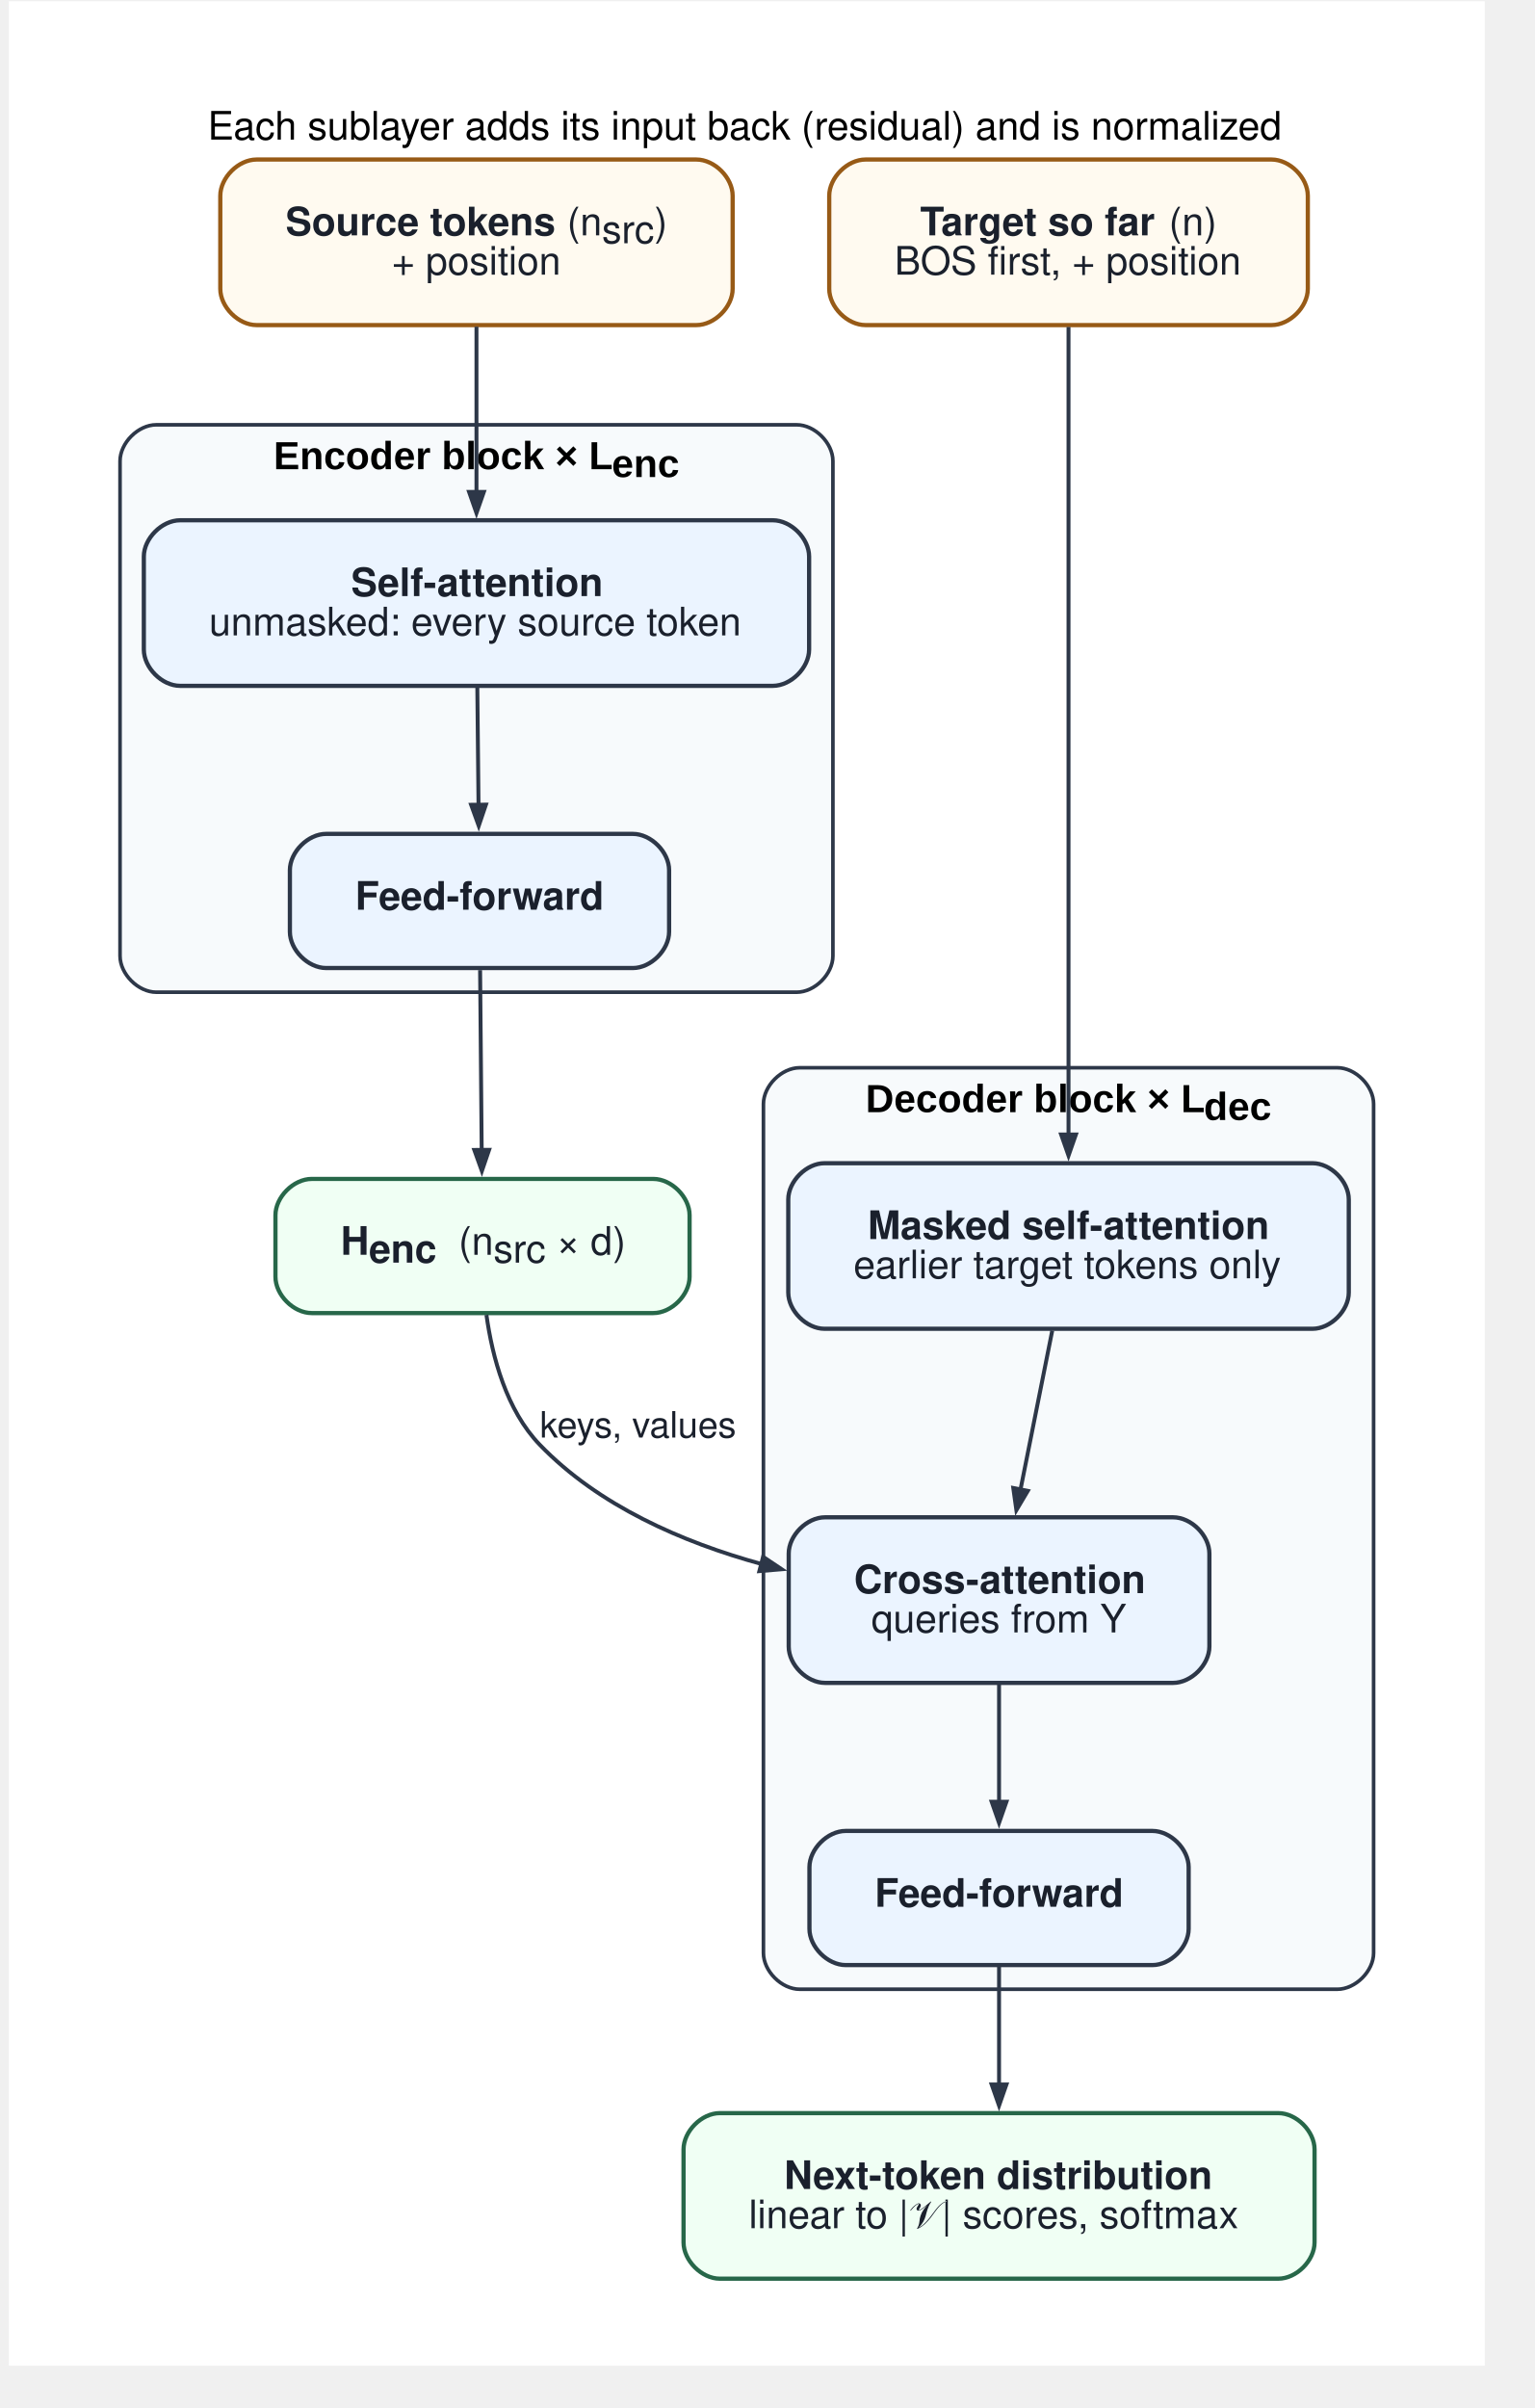
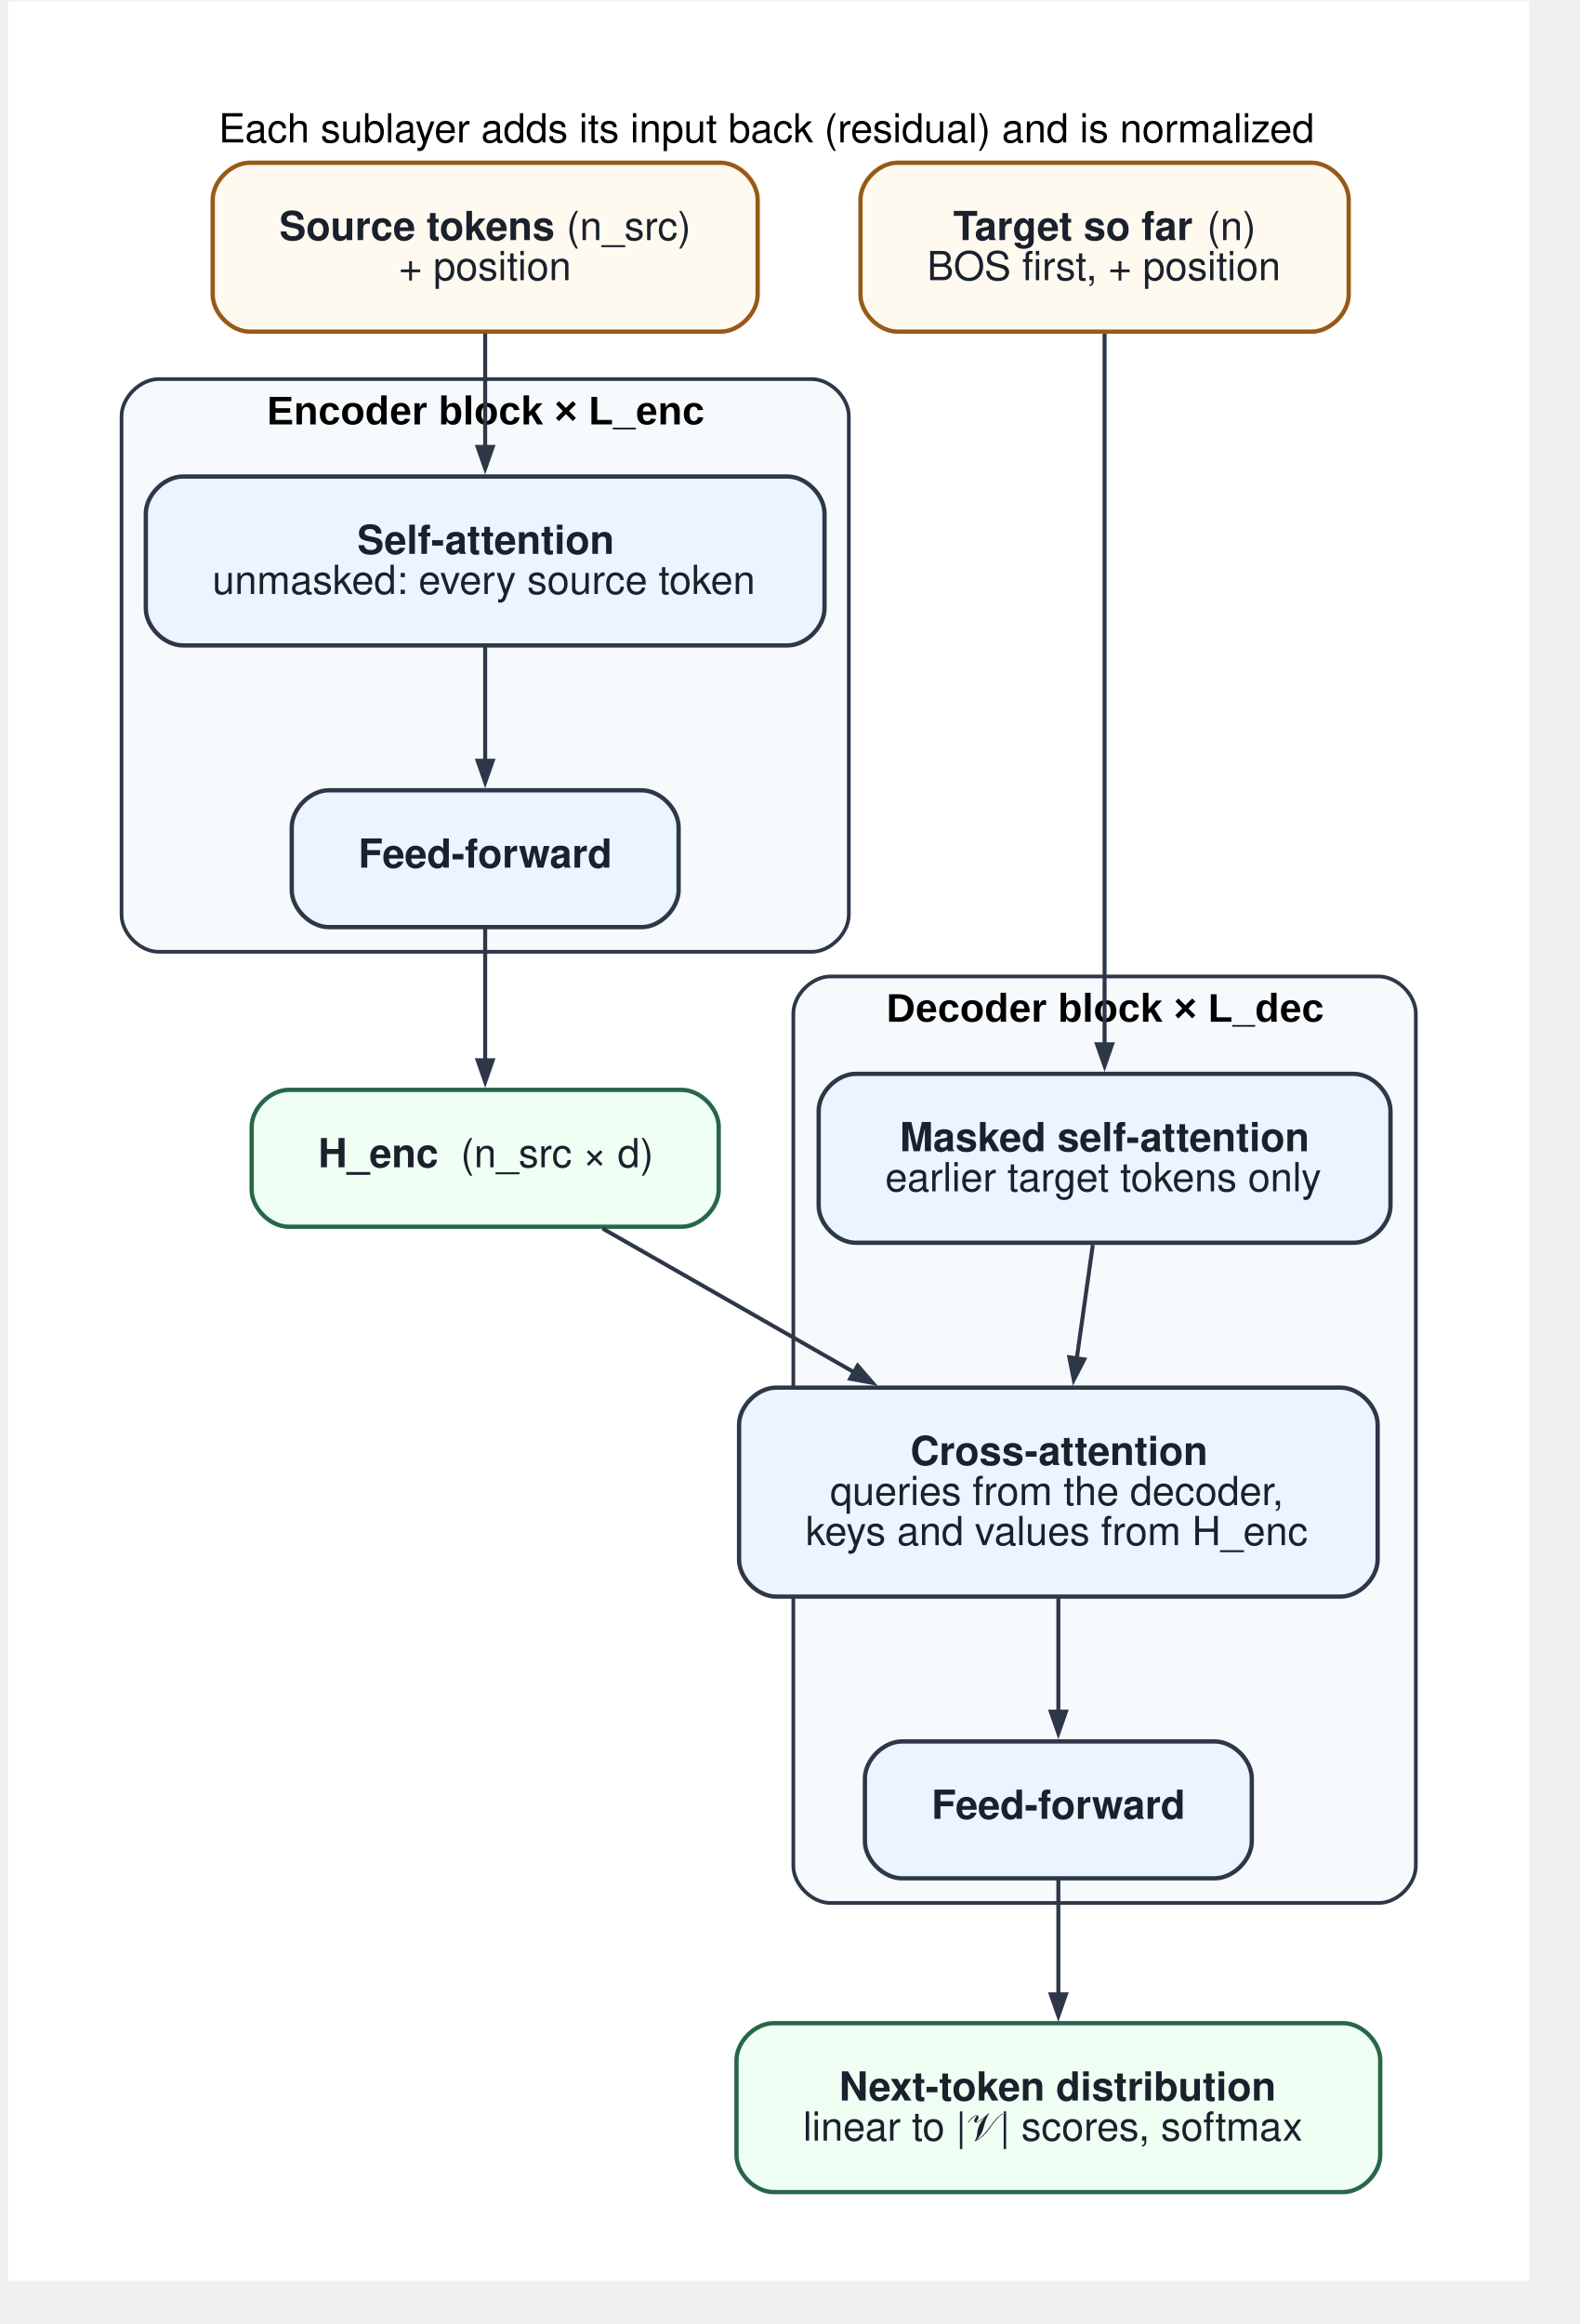
- <svg xmlns="http://www.w3.org/2000/svg" width="517" height="811" viewBox="14.00 14.00 503.00 797.00">
-   <g id="graph0" class="graph" transform="scale(1 1) rotate(0) translate(43.2 768.2)">
-     <polygon fill="#ffffff" stroke="none" points="-28.8,28.8 -28.8,-753.8 459.8,-753.8 459.8,28.8 -28.8,28.8" />
-     <text xml:space="preserve" text-anchor="start" x="37.02" y="-708" font-family="Helvetica,sans-Serif" font-size="13.00">Each sublayer adds its input back (residual) and is normalized</text>
+ <svg xmlns="http://www.w3.org/2000/svg" width="522" height="768" viewBox="14.00 14.00 508.00 754.00">
+   <g id="graph0" class="graph" transform="scale(1 1) rotate(0) translate(43.2 725.2)">
+     <polygon fill="#ffffff" stroke="none" points="-28.8,28.8 -28.8,-710.8 464.8,-710.8 464.8,28.8 -28.8,28.8" />
+     <text xml:space="preserve" text-anchor="start" x="39.52" y="-665" font-family="Helvetica,sans-Serif" font-size="13.00">Each sublayer adds its input back (residual) and is normalized</text>
    <g id="clust2" class="cluster">
-       <path fill="#f7fafc" stroke="#2d3748" stroke-width="1.2" d="M20,-425.8C20,-425.8 232,-425.8 232,-425.8 238,-425.8 244,-431.8 244,-437.8 244,-437.8 244,-601.6 244,-601.6 244,-607.6 238,-613.6 232,-613.6 232,-613.6 20,-613.6 20,-613.6 14,-613.6 8,-607.6 8,-601.6 8,-601.6 8,-437.8 8,-437.8 8,-431.8 14,-425.8 20,-425.8" />
-       <text xml:space="preserve" text-anchor="start" x="58.82" y="-598.9" font-family="Arial" font-weight="bold" font-size="13.00">Encoder block × L</text>
-       <text xml:space="preserve" text-anchor="start" x="170.78" y="-598.9" font-family="Arial" font-weight="bold" baseline-shift="sub" font-size="13.00">enc</text>
+       <path fill="#f7fafc" stroke="#2d3748" stroke-width="1.2" d="M20,-402.4C20,-402.4 232,-402.4 232,-402.4 238,-402.4 244,-408.4 244,-414.4 244,-414.4 244,-576.2 244,-576.2 244,-582.2 238,-588.2 232,-588.2 232,-588.2 20,-588.2 20,-588.2 14,-588.2 8,-582.2 8,-576.2 8,-576.2 8,-414.4 8,-414.4 8,-408.4 14,-402.4 20,-402.4" />
+       <text xml:space="preserve" text-anchor="start" x="55.2" y="-573.5" font-family="Arial" font-weight="bold" font-size="13.00">Encoder block × L_enc</text>
    </g>
    <g id="clust3" class="cluster">
-       <path fill="#f7fafc" stroke="#2d3748" stroke-width="1.2" d="M233,-95.8C233,-95.8 411,-95.8 411,-95.8 417,-95.8 423,-101.8 423,-107.8 423,-107.8 423,-388.8 423,-388.8 423,-394.8 417,-400.8 411,-400.8 411,-400.8 233,-400.8 233,-400.8 227,-400.8 221,-394.8 221,-388.8 221,-388.8 221,-107.8 221,-107.8 221,-101.8 227,-95.8 233,-95.8" />
-       <text xml:space="preserve" text-anchor="start" x="254.81" y="-386.1" font-family="Arial" font-weight="bold" font-size="13.00">Decoder block × L</text>
-       <text xml:space="preserve" text-anchor="start" x="366.79" y="-386.1" font-family="Arial" font-weight="bold" baseline-shift="sub" font-size="13.00">dec</text>
+       <path fill="#f7fafc" stroke="#2d3748" stroke-width="1.2" d="M238,-93.8C238,-93.8 416,-93.8 416,-93.8 422,-93.8 428,-99.8 428,-105.8 428,-105.8 428,-382.4 428,-382.4 428,-388.4 422,-394.4 416,-394.4 416,-394.4 238,-394.4 238,-394.4 232,-394.4 226,-388.4 226,-382.4 226,-382.4 226,-105.8 226,-105.8 226,-99.8 232,-93.8 238,-93.8" />
+       <text xml:space="preserve" text-anchor="start" x="256.2" y="-379.7" font-family="Arial" font-weight="bold" font-size="13.00">Decoder block × L_dec</text>
    </g>
    <g id="node1" class="node">
-       <path fill="#fffaf0" stroke="#975a16" stroke-width="1.4" d="M198.81,-701.4C198.81,-701.4 53.19,-701.4 53.19,-701.4 47.19,-701.4 41.19,-695.4 41.19,-689.4 41.19,-689.4 41.19,-658.6 41.19,-658.6 41.19,-652.6 47.19,-646.6 53.19,-646.6 53.19,-646.6 198.81,-646.6 198.81,-646.6 204.81,-646.6 210.81,-652.6 210.81,-658.6 210.81,-658.6 210.81,-689.4 210.81,-689.4 210.81,-695.4 204.81,-701.4 198.81,-701.4" />
-       <text xml:space="preserve" text-anchor="start" x="62.79" y="-676.3" font-family="Helvetica,sans-Serif" font-weight="bold" font-size="13.00" fill="#1a202c">Source tokens</text>
-       <text xml:space="preserve" text-anchor="start" x="152.38" y="-676.3" font-family="Helvetica,sans-Serif" font-size="13.00" fill="#1a202c"> (n</text>
-       <text xml:space="preserve" text-anchor="start" x="167.55" y="-676.3" font-family="Helvetica,sans-Serif" baseline-shift="sub" font-size="13.00" fill="#1a202c">src</text>
-       <text xml:space="preserve" text-anchor="start" x="184.88" y="-676.3" font-family="Helvetica,sans-Serif" font-size="13.00" fill="#1a202c">)</text>
-       <text xml:space="preserve" text-anchor="start" x="97.99" y="-663.3" font-family="Helvetica,sans-Serif" font-size="13.00" fill="#1a202c">+ position</text>
+       <path fill="#fffaf0" stroke="#975a16" stroke-width="1.4" d="M202.42,-658.4C202.42,-658.4 49.58,-658.4 49.58,-658.4 43.58,-658.4 37.58,-652.4 37.58,-646.4 37.58,-646.4 37.58,-615.6 37.58,-615.6 37.58,-609.6 43.58,-603.6 49.58,-603.6 49.58,-603.6 202.42,-603.6 202.42,-603.6 208.42,-603.6 214.42,-609.6 214.42,-615.6 214.42,-615.6 214.42,-646.4 214.42,-646.4 214.42,-652.4 208.42,-658.4 202.42,-658.4" />
+       <text xml:space="preserve" text-anchor="start" x="59.18" y="-633.3" font-family="Helvetica,sans-Serif" font-weight="bold" font-size="13.00" fill="#1a202c">Source tokens</text>
+       <text xml:space="preserve" text-anchor="start" x="148.76" y="-633.3" font-family="Helvetica,sans-Serif" font-size="13.00" fill="#1a202c"> (n_src)</text>
+       <text xml:space="preserve" text-anchor="start" x="97.99" y="-620.3" font-family="Helvetica,sans-Serif" font-size="13.00" fill="#1a202c">+ position</text>
    </g>
    <g id="node3" class="node">
-       <path fill="#ebf4ff" stroke="#2d3748" stroke-width="1.4" d="M224.12,-582C224.12,-582 27.88,-582 27.88,-582 21.88,-582 15.88,-576 15.88,-570 15.88,-570 15.88,-539.2 15.88,-539.2 15.88,-533.2 21.88,-527.2 27.88,-527.2 27.88,-527.2 224.12,-527.2 224.12,-527.2 230.12,-527.2 236.12,-533.2 236.12,-539.2 236.12,-539.2 236.12,-570 236.12,-570 236.12,-576 230.12,-582 224.12,-582" />
-       <text xml:space="preserve" text-anchor="start" x="84.47" y="-556.9" font-family="Helvetica,sans-Serif" font-weight="bold" font-size="13.00" fill="#1a202c">Self-attention</text>
-       <text xml:space="preserve" text-anchor="start" x="37.48" y="-543.9" font-family="Helvetica,sans-Serif" font-size="13.00" fill="#1a202c">unmasked: every source token</text>
+       <path fill="#ebf4ff" stroke="#2d3748" stroke-width="1.4" d="M224.12,-556.6C224.12,-556.6 27.88,-556.6 27.88,-556.6 21.88,-556.6 15.88,-550.6 15.88,-544.6 15.88,-544.6 15.88,-513.8 15.88,-513.8 15.88,-507.8 21.88,-501.8 27.88,-501.8 27.88,-501.8 224.12,-501.8 224.12,-501.8 230.12,-501.8 236.12,-507.8 236.12,-513.8 236.12,-513.8 236.12,-544.6 236.12,-544.6 236.12,-550.6 230.12,-556.6 224.12,-556.6" />
+       <text xml:space="preserve" text-anchor="start" x="84.47" y="-531.5" font-family="Helvetica,sans-Serif" font-weight="bold" font-size="13.00" fill="#1a202c">Self-attention</text>
+       <text xml:space="preserve" text-anchor="start" x="37.48" y="-518.5" font-family="Helvetica,sans-Serif" font-size="13.00" fill="#1a202c">unmasked: every source token</text>
    </g>
    <g id="edge1" class="edge">
-       <path fill="none" stroke="#2d3748" stroke-width="1.3" d="M126,-646.07C126,-629.81 126,-608.9 126,-591.28" />
-       <polygon fill="#2d3748" stroke="#2d3748" stroke-width="1.3" points="128.45,-591.38 126,-584.38 123.55,-591.38 128.45,-591.38" />
+       <path fill="none" stroke="#2d3748" stroke-width="1.3" d="M126,-602.99C126,-591.57 126,-578.09 126,-565.87" />
+       <polygon fill="#2d3748" stroke="#2d3748" stroke-width="1.3" points="128.45,-566.2 126,-559.2 123.55,-566.2 128.45,-566.2" />
    </g>
    <g id="node2" class="node">
-       <path fill="#fffaf0" stroke="#975a16" stroke-width="1.4" d="M389.22,-701.4C389.22,-701.4 254.78,-701.4 254.78,-701.4 248.78,-701.4 242.78,-695.4 242.78,-689.4 242.78,-689.4 242.78,-658.6 242.78,-658.6 242.78,-652.6 248.78,-646.6 254.78,-646.6 254.78,-646.6 389.22,-646.6 389.22,-646.6 395.22,-646.6 401.22,-652.6 401.22,-658.6 401.22,-658.6 401.22,-689.4 401.22,-689.4 401.22,-695.4 395.22,-701.4 389.22,-701.4" />
-       <text xml:space="preserve" text-anchor="start" x="272.88" y="-676.3" font-family="Helvetica,sans-Serif" font-weight="bold" font-size="13.00" fill="#1a202c">Target so far</text>
-       <text xml:space="preserve" text-anchor="start" x="351.62" y="-676.3" font-family="Helvetica,sans-Serif" font-size="13.00" fill="#1a202c"> (n)</text>
-       <text xml:space="preserve" text-anchor="start" x="264.38" y="-663.3" font-family="Helvetica,sans-Serif" font-size="13.00" fill="#1a202c">BOS first, + position</text>
+       <path fill="#fffaf0" stroke="#975a16" stroke-width="1.4" d="M394.22,-658.4C394.22,-658.4 259.78,-658.4 259.78,-658.4 253.78,-658.4 247.78,-652.4 247.78,-646.4 247.78,-646.4 247.78,-615.6 247.78,-615.6 247.78,-609.6 253.78,-603.6 259.78,-603.6 259.78,-603.6 394.22,-603.6 394.22,-603.6 400.22,-603.6 406.22,-609.6 406.22,-615.6 406.22,-615.6 406.22,-646.4 406.22,-646.4 406.22,-652.4 400.22,-658.4 394.22,-658.4" />
+       <text xml:space="preserve" text-anchor="start" x="277.88" y="-633.3" font-family="Helvetica,sans-Serif" font-weight="bold" font-size="13.00" fill="#1a202c">Target so far</text>
+       <text xml:space="preserve" text-anchor="start" x="356.62" y="-633.3" font-family="Helvetica,sans-Serif" font-size="13.00" fill="#1a202c"> (n)</text>
+       <text xml:space="preserve" text-anchor="start" x="269.38" y="-620.3" font-family="Helvetica,sans-Serif" font-size="13.00" fill="#1a202c">BOS first, + position</text>
    </g>
    <g id="node5" class="node">
-       <path fill="#ebf4ff" stroke="#2d3748" stroke-width="1.4" d="M402.78,-369.2C402.78,-369.2 241.22,-369.2 241.22,-369.2 235.22,-369.2 229.22,-363.2 229.22,-357.2 229.22,-357.2 229.22,-326.4 229.22,-326.4 229.22,-320.4 235.22,-314.4 241.22,-314.4 241.22,-314.4 402.78,-314.4 402.78,-314.4 408.78,-314.4 414.78,-320.4 414.78,-326.4 414.78,-326.4 414.78,-357.2 414.78,-357.2 414.78,-363.2 408.78,-369.2 402.78,-369.2" />
-       <text xml:space="preserve" text-anchor="start" x="255.54" y="-344.1" font-family="Helvetica,sans-Serif" font-weight="bold" font-size="13.00" fill="#1a202c">Masked self-attention</text>
-       <text xml:space="preserve" text-anchor="start" x="250.82" y="-331.1" font-family="Helvetica,sans-Serif" font-size="13.00" fill="#1a202c">earlier target tokens only</text>
+       <path fill="#ebf4ff" stroke="#2d3748" stroke-width="1.4" d="M407.78,-362.8C407.78,-362.8 246.22,-362.8 246.22,-362.8 240.22,-362.8 234.22,-356.8 234.22,-350.8 234.22,-350.8 234.22,-320 234.22,-320 234.22,-314 240.22,-308 246.22,-308 246.22,-308 407.78,-308 407.78,-308 413.78,-308 419.78,-314 419.78,-320 419.78,-320 419.78,-350.8 419.78,-350.8 419.78,-356.8 413.78,-362.8 407.78,-362.8" />
+       <text xml:space="preserve" text-anchor="start" x="260.54" y="-337.7" font-family="Helvetica,sans-Serif" font-weight="bold" font-size="13.00" fill="#1a202c">Masked self-attention</text>
+       <text xml:space="preserve" text-anchor="start" x="255.82" y="-324.7" font-family="Helvetica,sans-Serif" font-size="13.00" fill="#1a202c">earlier target tokens only</text>
    </g>
    <g id="edge4" class="edge">
-       <path fill="none" stroke="#2d3748" stroke-width="1.3" d="M322,-645.98C322,-586.69 322,-445.21 322,-378.62" />
-       <polygon fill="#2d3748" stroke="#2d3748" stroke-width="1.3" points="324.45,-378.7 322,-371.7 319.55,-378.7 324.45,-378.7" />
+       <path fill="none" stroke="#2d3748" stroke-width="1.3" d="M327,-602.91C327,-549.7 327,-431.6 327,-372.11" />
+       <polygon fill="#2d3748" stroke="#2d3748" stroke-width="1.3" points="329.45,-372.4 327,-365.4 324.55,-372.4 329.45,-372.4" />
    </g>
    <g id="node4" class="node">
-       <path fill="#ebf4ff" stroke="#2d3748" stroke-width="1.4" d="M177.77,-478.2C177.77,-478.2 76.23,-478.2 76.23,-478.2 70.23,-478.2 64.23,-472.2 64.23,-466.2 64.23,-466.2 64.23,-445.8 64.23,-445.8 64.23,-439.8 70.23,-433.8 76.23,-433.8 76.23,-433.8 177.77,-433.8 177.77,-433.8 183.77,-433.8 189.77,-439.8 189.77,-445.8 189.77,-445.8 189.77,-466.2 189.77,-466.2 189.77,-472.2 183.77,-478.2 177.77,-478.2" />
-       <text xml:space="preserve" text-anchor="start" x="85.83" y="-453.1" font-family="Helvetica,sans-Serif" font-weight="bold" font-size="13.00" fill="#1a202c">Feed-forward</text>
+       <path fill="#ebf4ff" stroke="#2d3748" stroke-width="1.4" d="M176.77,-454.8C176.77,-454.8 75.23,-454.8 75.23,-454.8 69.23,-454.8 63.23,-448.8 63.23,-442.8 63.23,-442.8 63.23,-422.4 63.23,-422.4 63.23,-416.4 69.23,-410.4 75.23,-410.4 75.23,-410.4 176.77,-410.4 176.77,-410.4 182.77,-410.4 188.77,-416.4 188.77,-422.4 188.77,-422.4 188.77,-442.8 188.77,-442.8 188.77,-448.8 182.77,-454.8 176.77,-454.8" />
+       <text xml:space="preserve" text-anchor="start" x="84.83" y="-429.7" font-family="Helvetica,sans-Serif" font-weight="bold" font-size="13.00" fill="#1a202c">Feed-forward</text>
    </g>
    <g id="edge2" class="edge">
-       <path fill="none" stroke="#2d3748" stroke-width="1.3" d="M126.28,-526.69C126.4,-514.56 126.55,-500.18 126.68,-487.64" />
-       <polygon fill="#2d3748" stroke="#2d3748" stroke-width="1.3" points="129.13,-487.88 126.75,-480.86 124.23,-487.83 129.13,-487.88" />
+       <path fill="none" stroke="#2d3748" stroke-width="1.3" d="M126,-501.34C126,-489.77 126,-476.16 126,-464.2" />
+       <polygon fill="#2d3748" stroke="#2d3748" stroke-width="1.3" points="128.45,-464.39 126,-457.39 123.55,-464.39 128.45,-464.39" />
    </g>
    <g id="node8" class="node">
-       <path fill="#f0fff4" stroke="#276749" stroke-width="1.4" d="M184.55,-364C184.55,-364 71.45,-364 71.45,-364 65.45,-364 59.45,-358 59.45,-352 59.45,-352 59.45,-331.6 59.45,-331.6 59.45,-325.6 65.45,-319.6 71.45,-319.6 71.45,-319.6 184.55,-319.6 184.55,-319.6 190.55,-319.6 196.55,-325.6 196.55,-331.6 196.55,-331.6 196.55,-352 196.55,-352 196.55,-358 190.55,-364 184.55,-364" />
-       <text xml:space="preserve" text-anchor="start" x="81.05" y="-338.9" font-family="Helvetica,sans-Serif" font-weight="bold" font-size="13.00" fill="#1a202c">H</text>
-       <text xml:space="preserve" text-anchor="start" x="90.43" y="-338.9" font-family="Helvetica,sans-Serif" font-weight="bold" baseline-shift="sub" font-size="13.00" fill="#1a202c">enc</text>
-       <text xml:space="preserve" text-anchor="start" x="112.84" y="-338.9" font-family="Helvetica,sans-Serif" font-size="13.00" fill="#1a202c">  (n</text>
-       <text xml:space="preserve" text-anchor="start" x="131.62" y="-338.9" font-family="Helvetica,sans-Serif" baseline-shift="sub" font-size="13.00" fill="#1a202c">src</text>
-       <text xml:space="preserve" text-anchor="start" x="148.95" y="-338.9" font-family="Helvetica,sans-Serif" font-size="13.00" fill="#1a202c"> × d)</text>
+       <path fill="#f0fff4" stroke="#276749" stroke-width="1.4" d="M189.78,-357.6C189.78,-357.6 62.22,-357.6 62.22,-357.6 56.22,-357.6 50.22,-351.6 50.22,-345.6 50.22,-345.6 50.22,-325.2 50.22,-325.2 50.22,-319.2 56.22,-313.2 62.22,-313.2 62.22,-313.2 189.78,-313.2 189.78,-313.2 195.78,-313.2 201.78,-319.2 201.78,-325.2 201.78,-325.2 201.78,-345.6 201.78,-345.6 201.78,-351.6 195.78,-357.6 189.78,-357.6" />
+       <text xml:space="preserve" text-anchor="start" x="71.82" y="-332.5" font-family="Helvetica,sans-Serif" font-weight="bold" font-size="13.00" fill="#1a202c">H_enc</text>
+       <text xml:space="preserve" text-anchor="start" x="110.84" y="-332.5" font-family="Helvetica,sans-Serif" font-size="13.00" fill="#1a202c">  (n_src × d)</text>
    </g>
    <g id="edge3" class="edge">
-       <path fill="none" stroke="#2d3748" stroke-width="1.3" d="M127.2,-433.1C127.35,-416.11 127.56,-392.35 127.73,-373.47" />
-       <polygon fill="#2d3748" stroke="#2d3748" stroke-width="1.3" points="130.18,-373.63 127.79,-366.61 125.28,-373.59 130.18,-373.63" />
+       <path fill="none" stroke="#2d3748" stroke-width="1.3" d="M126,-410C126,-397.31 126,-381.06 126,-367.06" />
+       <polygon fill="#2d3748" stroke="#2d3748" stroke-width="1.3" points="128.45,-367.21 126,-360.21 123.55,-367.21 128.45,-367.21" />
    </g>
    <g id="node6" class="node">
-       <path fill="#ebf4ff" stroke="#2d3748" stroke-width="1.4" d="M356.63,-252C356.63,-252 241.37,-252 241.37,-252 235.37,-252 229.37,-246 229.37,-240 229.37,-240 229.37,-209.2 229.37,-209.2 229.37,-203.2 235.37,-197.2 241.37,-197.2 241.37,-197.2 356.63,-197.2 356.63,-197.2 362.63,-197.2 368.63,-203.2 368.63,-209.2 368.63,-209.2 368.63,-240 368.63,-240 368.63,-246 362.63,-252 356.63,-252" />
-       <text xml:space="preserve" text-anchor="start" x="250.97" y="-226.9" font-family="Helvetica,sans-Serif" font-weight="bold" font-size="13.00" fill="#1a202c">Cross-attention</text>
-       <text xml:space="preserve" text-anchor="start" x="256.73" y="-213.9" font-family="Helvetica,sans-Serif" font-size="13.00" fill="#1a202c">queries from Y</text>
+       <path fill="#ebf4ff" stroke="#2d3748" stroke-width="1.4" d="M403.61,-261C403.61,-261 220.39,-261 220.39,-261 214.39,-261 208.39,-255 208.39,-249 208.39,-249 208.39,-205.2 208.39,-205.2 208.39,-199.2 214.39,-193.2 220.39,-193.2 220.39,-193.2 403.61,-193.2 403.61,-193.2 409.61,-193.2 415.61,-199.2 415.61,-205.2 415.61,-205.2 415.61,-249 415.61,-249 415.61,-255 409.61,-261 403.61,-261" />
+       <text xml:space="preserve" text-anchor="start" x="263.97" y="-235.9" font-family="Helvetica,sans-Serif" font-weight="bold" font-size="13.00" fill="#1a202c">Cross-attention</text>
+       <text xml:space="preserve" text-anchor="start" x="237.93" y="-222.9" font-family="Helvetica,sans-Serif" font-size="13.00" fill="#1a202c">queries from the decoder,</text>
+       <text xml:space="preserve" text-anchor="start" x="229.99" y="-209.9" font-family="Helvetica,sans-Serif" font-size="13.00" fill="#1a202c">keys and values from H_enc</text>
    </g>
    <g id="edge5" class="edge">
-       <path fill="none" stroke="#2d3748" stroke-width="1.3" d="M316.61,-313.79C313.46,-298.05 309.46,-278.01 306.07,-261.01" />
-       <polygon fill="#2d3748" stroke="#2d3748" stroke-width="1.3" points="308.52,-260.75 304.74,-254.37 303.71,-261.71 308.52,-260.75" />
+       <path fill="none" stroke="#2d3748" stroke-width="1.3" d="M323.18,-307.3C321.6,-296.11 319.73,-282.88 317.98,-270.47" />
+       <polygon fill="#2d3748" stroke="#2d3748" stroke-width="1.3" points="320.41,-270.15 317,-263.56 315.56,-270.84 320.41,-270.15" />
    </g>
    <g id="node7" class="node">
-       <path fill="#ebf4ff" stroke="#2d3748" stroke-width="1.4" d="M349.77,-148.2C349.77,-148.2 248.23,-148.2 248.23,-148.2 242.23,-148.2 236.23,-142.2 236.23,-136.2 236.23,-136.2 236.23,-115.8 236.23,-115.8 236.23,-109.8 242.23,-103.8 248.23,-103.8 248.23,-103.8 349.77,-103.8 349.77,-103.8 355.77,-103.8 361.77,-109.8 361.77,-115.8 361.77,-115.8 361.77,-136.2 361.77,-136.2 361.77,-142.2 355.77,-148.2 349.77,-148.2" />
-       <text xml:space="preserve" text-anchor="start" x="257.83" y="-123.1" font-family="Helvetica,sans-Serif" font-weight="bold" font-size="13.00" fill="#1a202c">Feed-forward</text>
+       <path fill="#ebf4ff" stroke="#2d3748" stroke-width="1.4" d="M362.77,-146.2C362.77,-146.2 261.23,-146.2 261.23,-146.2 255.23,-146.2 249.23,-140.2 249.23,-134.2 249.23,-134.2 249.23,-113.8 249.23,-113.8 249.23,-107.8 255.23,-101.8 261.23,-101.8 261.23,-101.8 362.77,-101.8 362.77,-101.8 368.77,-101.8 374.77,-107.8 374.77,-113.8 374.77,-113.8 374.77,-134.2 374.77,-134.2 374.77,-140.2 368.77,-146.2 362.77,-146.2" />
+       <text xml:space="preserve" text-anchor="start" x="270.83" y="-121.1" font-family="Helvetica,sans-Serif" font-weight="bold" font-size="13.00" fill="#1a202c">Feed-forward</text>
    </g>
    <g id="edge6" class="edge">
-       <path fill="none" stroke="#2d3748" stroke-width="1.3" d="M299,-196.69C299,-184.56 299,-170.18 299,-157.64" />
-       <polygon fill="#2d3748" stroke="#2d3748" stroke-width="1.3" points="301.45,-157.86 299,-150.86 296.55,-157.86 301.45,-157.86" />
+       <path fill="none" stroke="#2d3748" stroke-width="1.3" d="M312,-192.72C312,-180.83 312,-167.5 312,-155.83" />
+       <polygon fill="#2d3748" stroke="#2d3748" stroke-width="1.3" points="314.45,-155.86 312,-148.86 309.55,-155.86 314.45,-155.86" />
    </g>
    <g id="node9" class="node">
-       <path fill="#f0fff4" stroke="#276749" stroke-width="1.4" d="M391.45,-54.8C391.45,-54.8 206.55,-54.8 206.55,-54.8 200.55,-54.8 194.55,-48.8 194.55,-42.8 194.55,-42.8 194.55,-12 194.55,-12 194.55,-6 200.55,0 206.55,0 206.55,0 391.45,0 391.45,0 397.45,0 403.45,-6 403.45,-12 403.45,-12 403.45,-42.8 403.45,-42.8 403.45,-48.8 397.45,-54.8 391.45,-54.8" />
-       <text xml:space="preserve" text-anchor="start" x="227.86" y="-29.7" font-family="Helvetica,sans-Serif" font-weight="bold" font-size="13.00" fill="#1a202c">Next-token distribution</text>
-       <text xml:space="preserve" text-anchor="start" x="216.15" y="-16.7" font-family="Helvetica,sans-Serif" font-size="13.00" fill="#1a202c">linear to |𝒱| scores, softmax</text>
+       <path fill="#f0fff4" stroke="#276749" stroke-width="1.4" d="M404.45,-54.8C404.45,-54.8 219.55,-54.8 219.55,-54.8 213.55,-54.8 207.55,-48.8 207.55,-42.8 207.55,-42.8 207.55,-12 207.55,-12 207.55,-6 213.55,0 219.55,0 219.55,0 404.45,0 404.45,0 410.45,0 416.45,-6 416.45,-12 416.45,-12 416.45,-42.8 416.45,-42.8 416.45,-48.8 410.45,-54.8 404.45,-54.8" />
+       <text xml:space="preserve" text-anchor="start" x="240.86" y="-29.7" font-family="Helvetica,sans-Serif" font-weight="bold" font-size="13.00" fill="#1a202c">Next-token distribution</text>
+       <text xml:space="preserve" text-anchor="start" x="229.15" y="-16.7" font-family="Helvetica,sans-Serif" font-size="13.00" fill="#1a202c">linear to |𝒱| scores, softmax</text>
    </g>
    <g id="edge7" class="edge">
-       <path fill="none" stroke="#2d3748" stroke-width="1.3" d="M299,-103.56C299,-92 299,-77.43 299,-64.2" />
-       <polygon fill="#2d3748" stroke="#2d3748" stroke-width="1.3" points="301.45,-64.28 299,-57.28 296.55,-64.28 301.45,-64.28" />
+       <path fill="none" stroke="#2d3748" stroke-width="1.3" d="M312,-101.53C312,-90.48 312,-76.71 312,-64.11" />
+       <polygon fill="#2d3748" stroke="#2d3748" stroke-width="1.3" points="314.45,-64.16 312,-57.16 309.55,-64.16 314.45,-64.16" />
    </g>
    <g id="edge8" class="edge">
-       <path fill="none" stroke="#2d3748" stroke-width="1.3" d="M129.3,-318.99C131.24,-305.04 135.9,-287.47 146.97,-276 166.4,-255.87 194.04,-243.78 220.44,-236.52" />
-       <polygon fill="#2d3748" stroke="#2d3748" stroke-width="1.3" points="220.88,-238.93 227.04,-234.81 219.65,-234.19 220.88,-238.93" />
-       <text xml:space="preserve" text-anchor="start" x="146.97" y="-278.4" font-family="Helvetica,sans-Serif" font-size="12.00" fill="#1a202c">keys, values</text>
+       <path fill="none" stroke="#2d3748" stroke-width="1.3" d="M164.09,-312.63C187.6,-299.2 218.4,-281.59 245.81,-265.93" />
+       <polygon fill="#2d3748" stroke="#2d3748" stroke-width="1.3" points="246.87,-268.14 251.73,-262.54 244.44,-263.89 246.87,-268.14" />
    </g>
  </g>
</svg>
